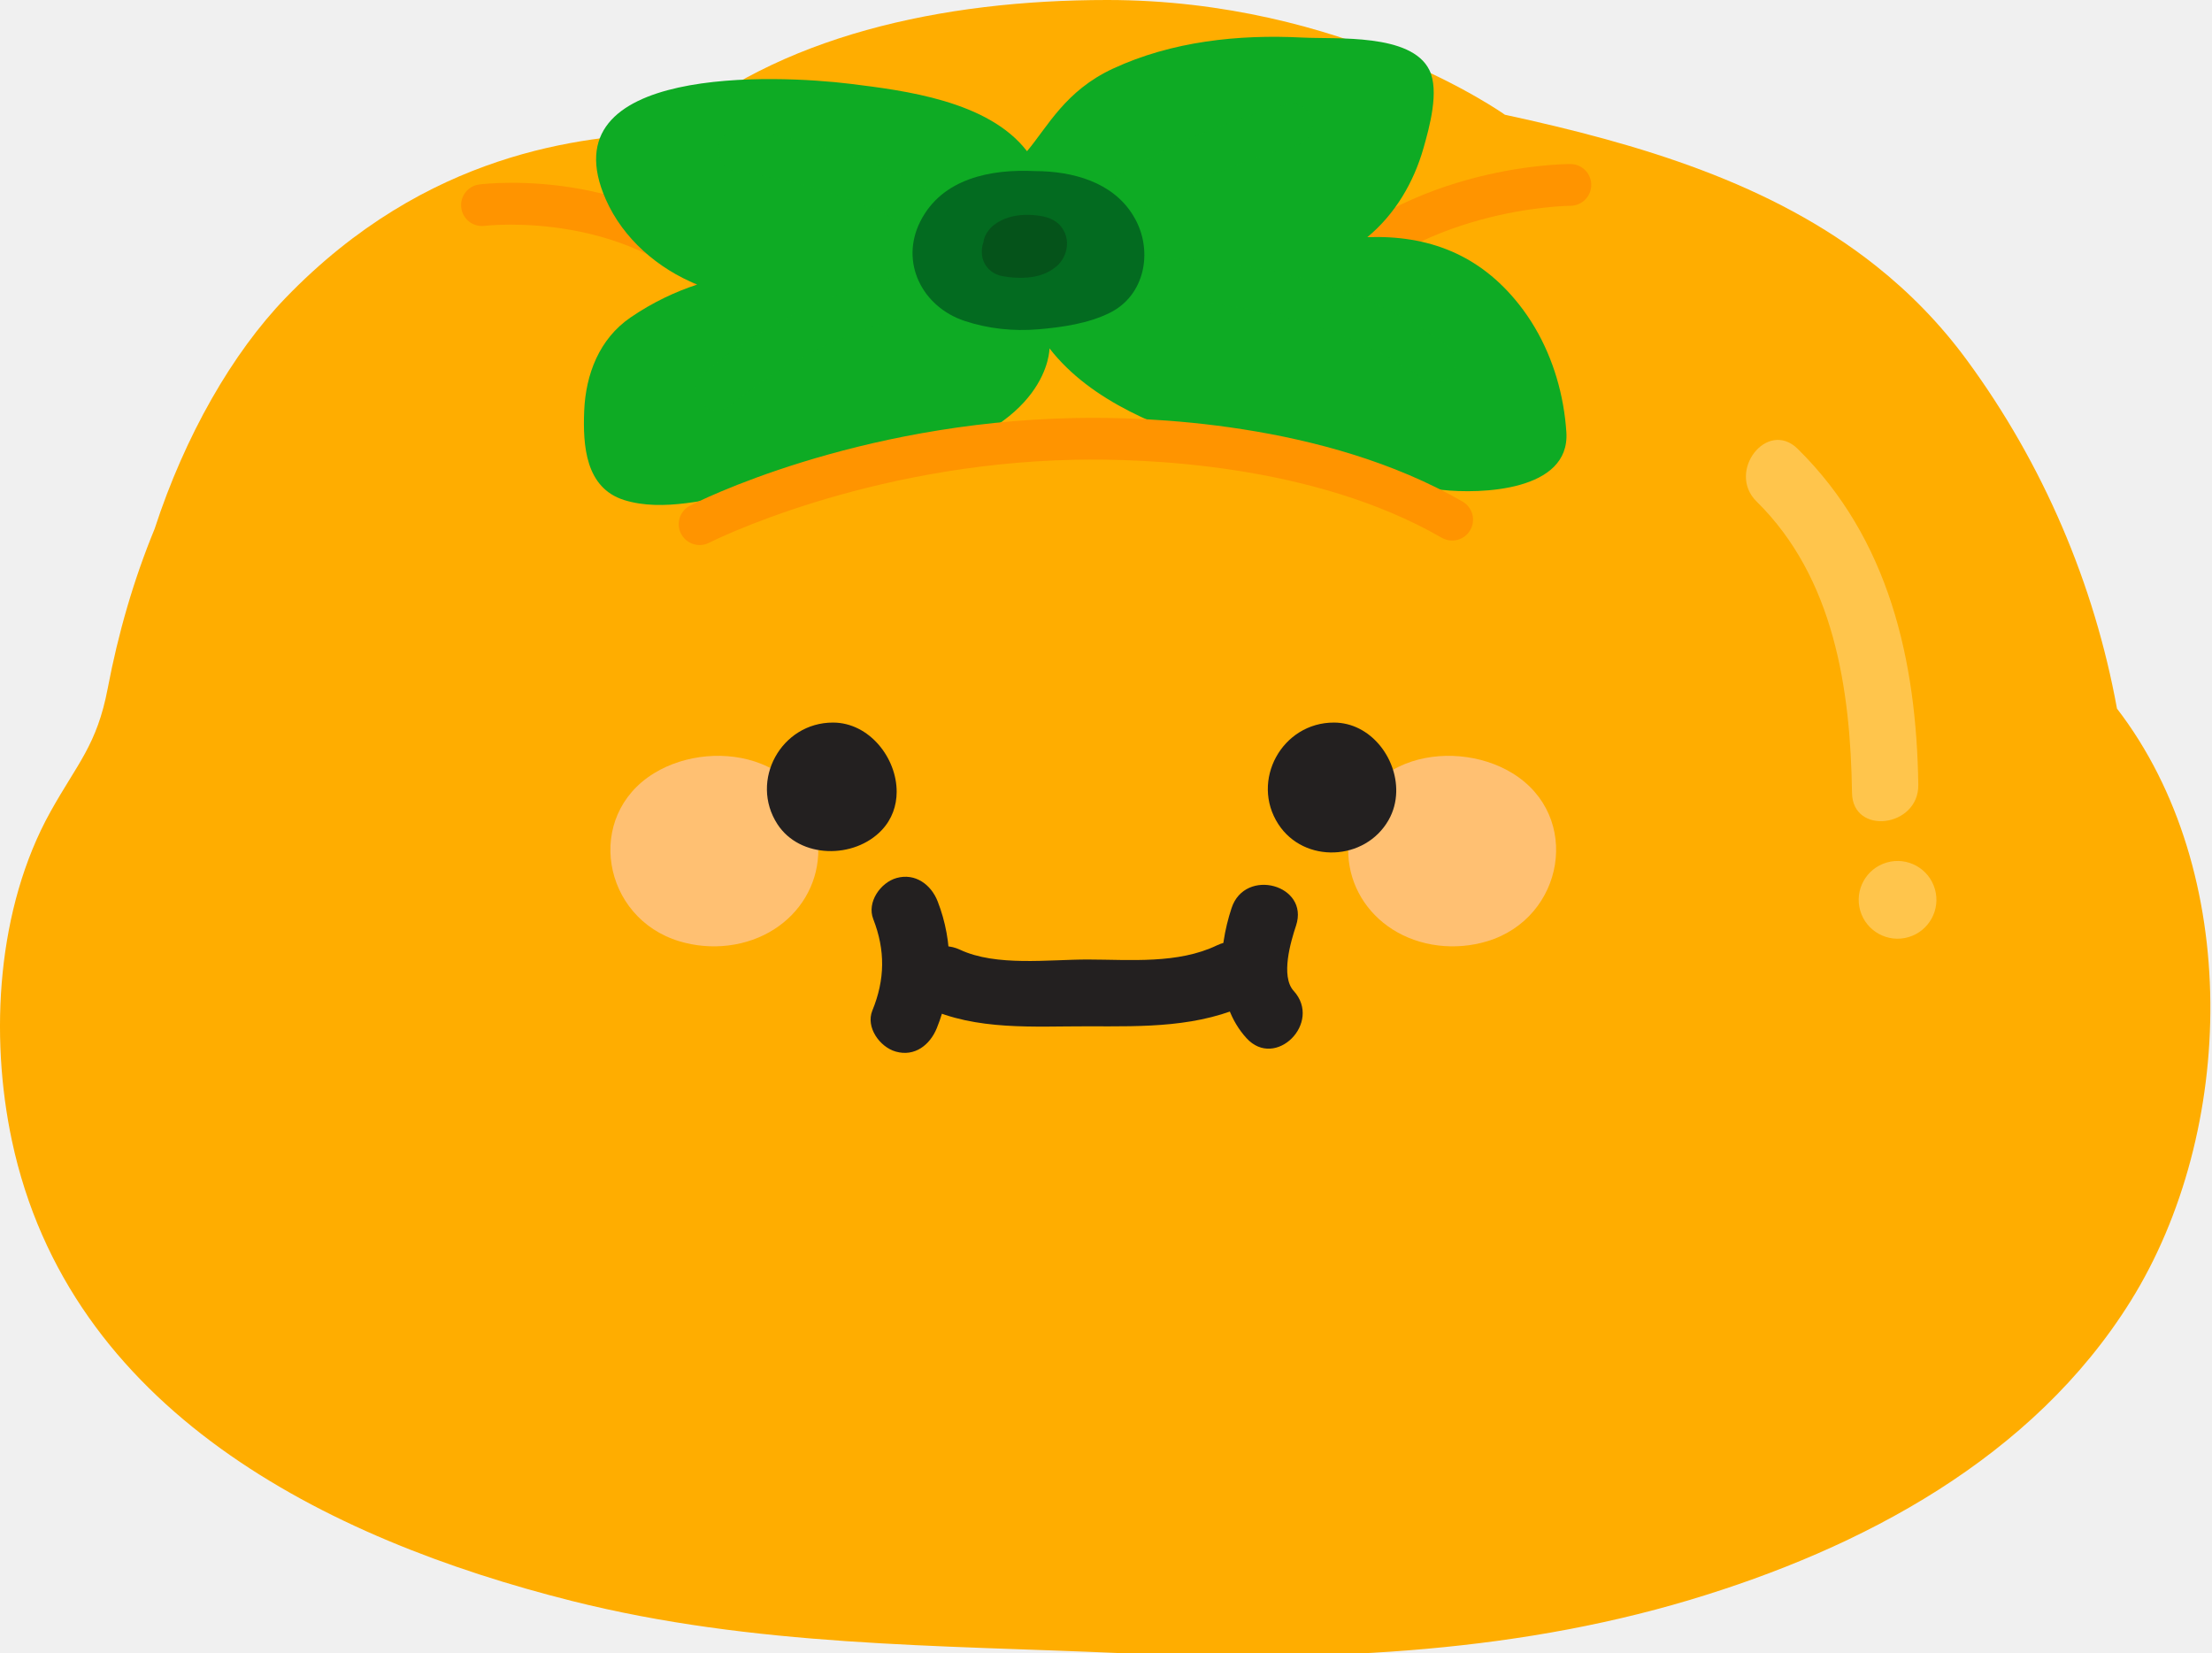
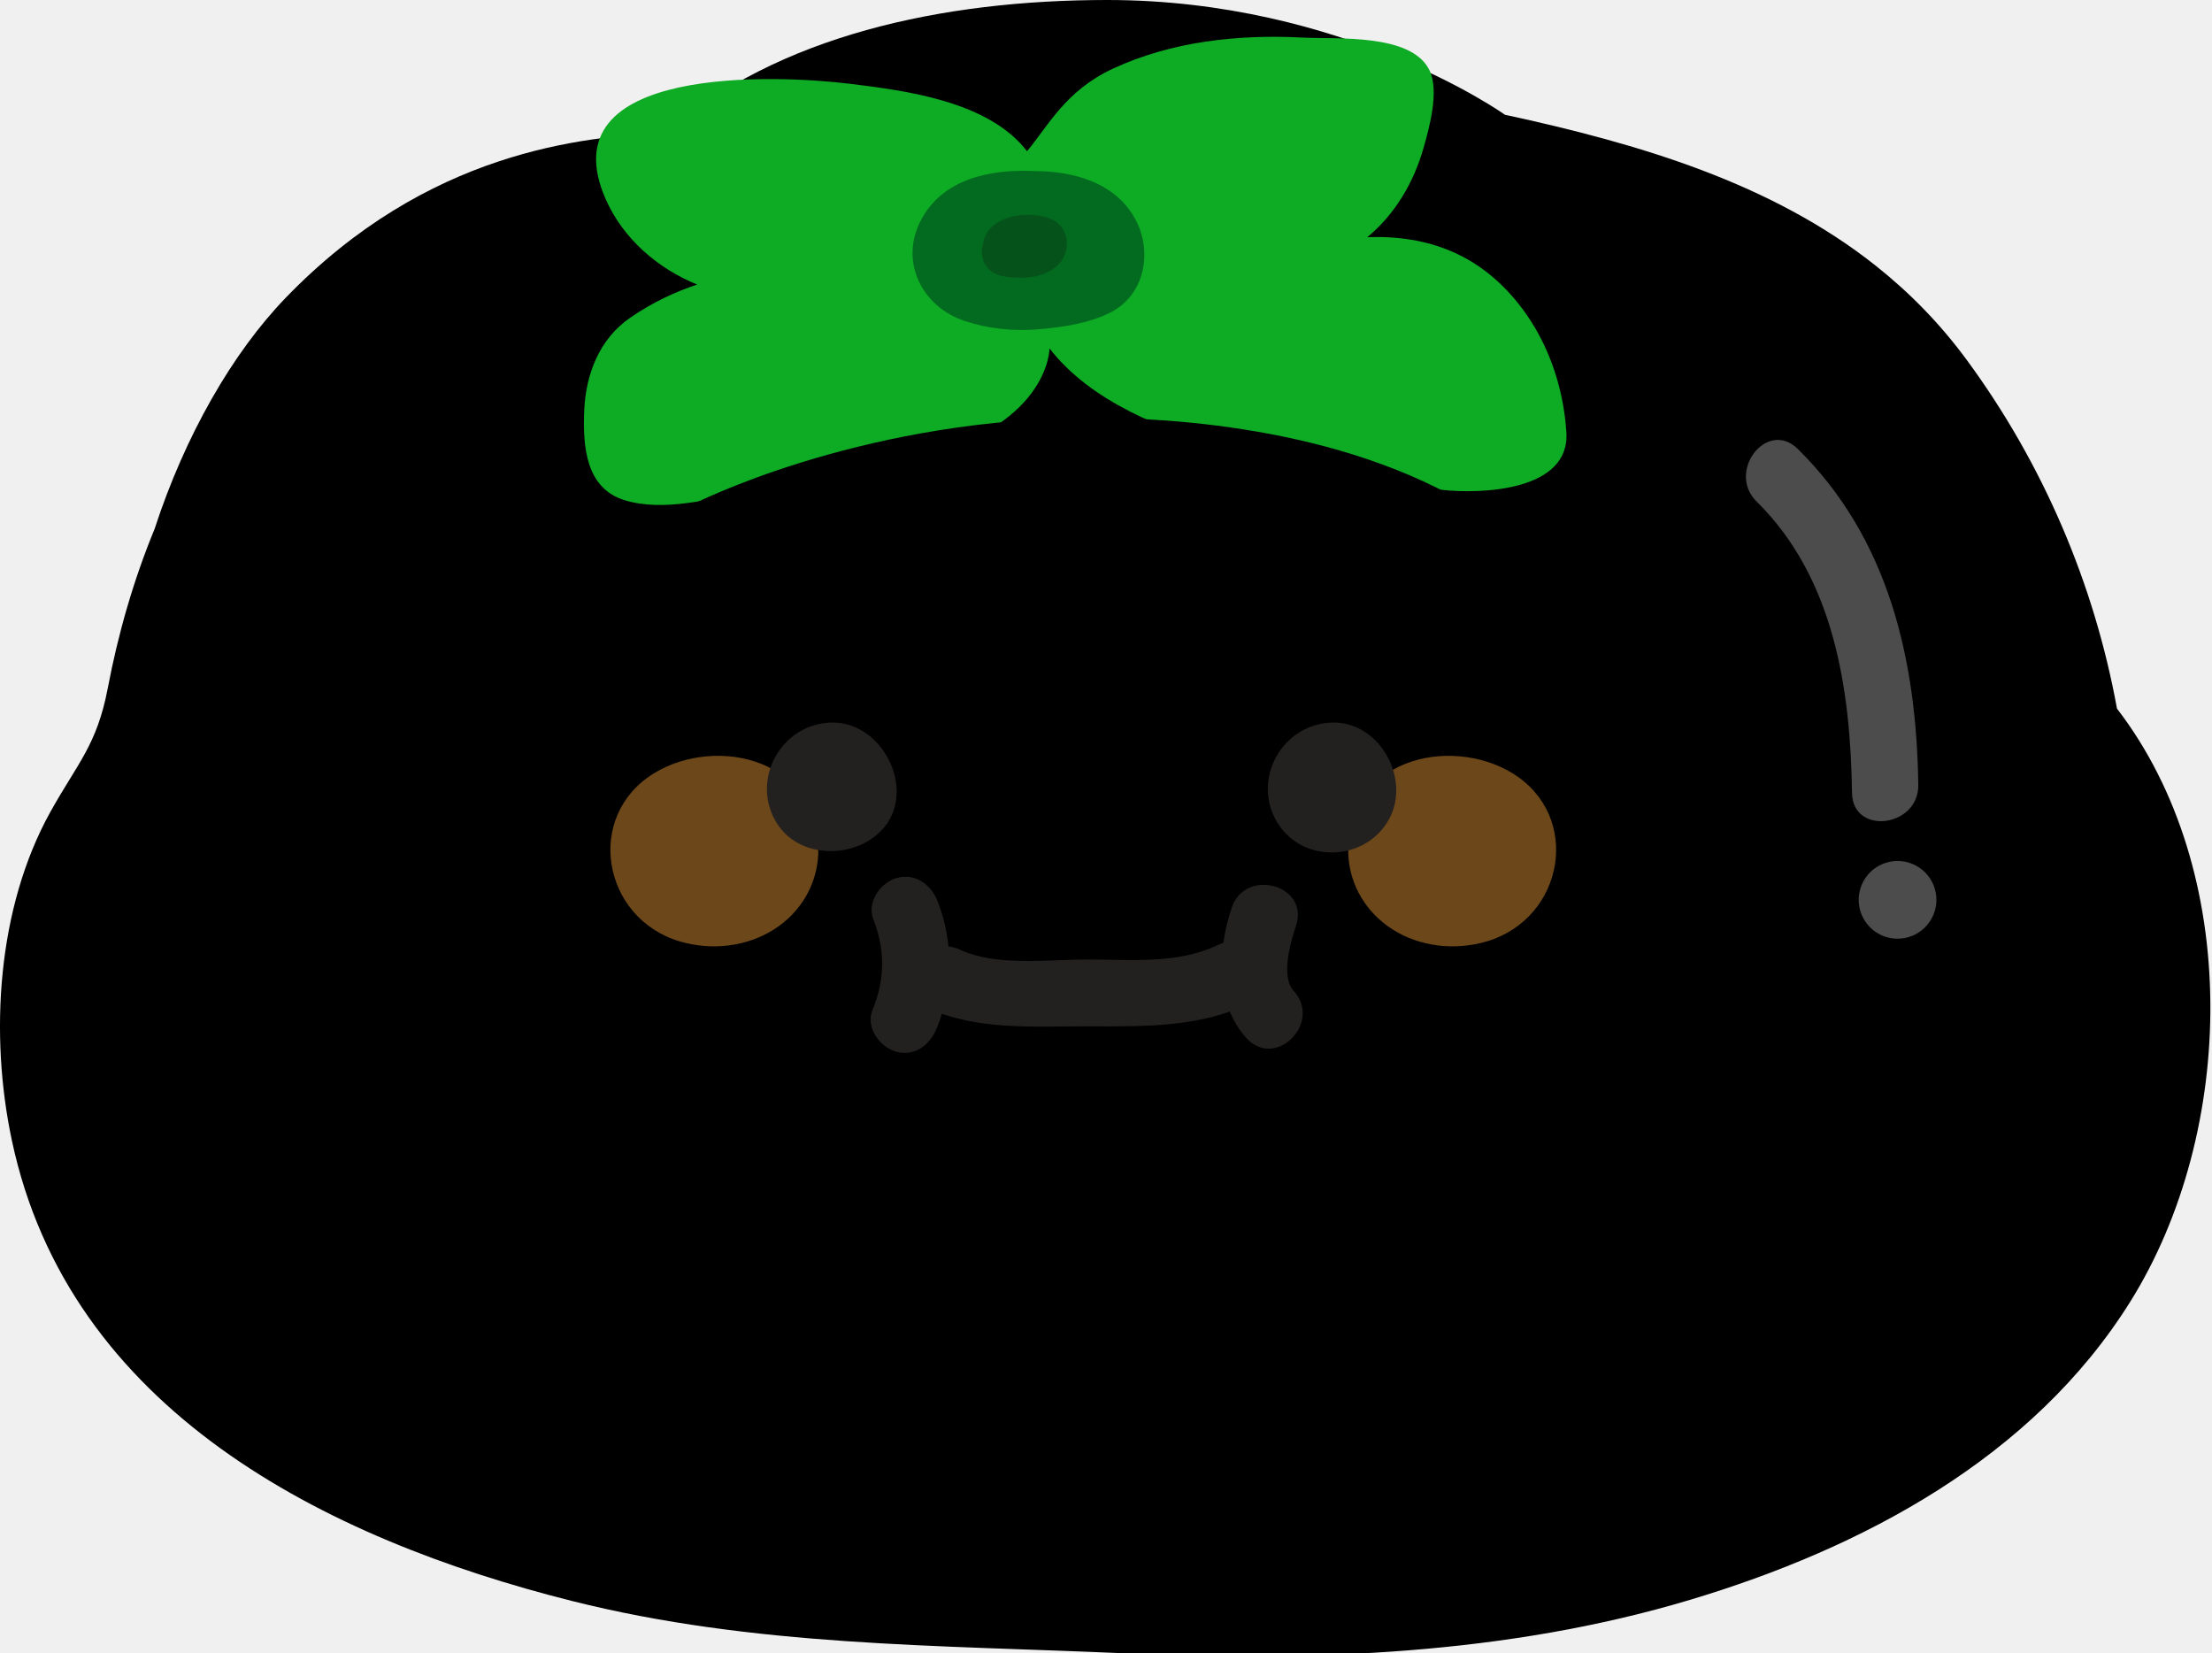
<svg xmlns="http://www.w3.org/2000/svg" width="265" height="198" version="1.1">
  <defs>
    <clipPath id="clip_58">
      <path id="svg_1" d="m-47.597,-84.322l360,0l0,360l-360,0l0,-360z" />
    </clipPath>
    <clipPath id="clip_59">
      <path id="svg_2" d="m130.714,27.467l26.543,0l0,-15.03l-26.543,0l0,15.03z" />
    </clipPath>
    <clipPath id="clip_60">
      <path id="svg_3" d="m83.385,49.141l29.53,0l0,-16.666l-29.53,0l0,16.666z" />
    </clipPath>
    <clipPath id="clip_61">
      <path id="svg_4" d="m86.053,27.814l27.432,0l0,-12.24l-27.432,0l0,12.24z" />
    </clipPath>
    <clipPath id="clip_62">
      <path id="svg_5" d="m127.618,45.848l46.751,0l0,-14.96l-46.751,0l0,14.96z" />
    </clipPath>
    <clipPath id="clip_63">
      <path id="svg_6" d="m209.164,98.366l20.651,0l0,-45.671l-20.651,0l0,45.671z" />
    </clipPath>
    <clipPath id="clip_64">
      <path id="svg_7" d="m222.673,112.446l9.313,0l0,-9.313l-9.313,0l0,9.313z" />
    </clipPath>
  </defs>
  <g>
    <g id="svg_8">
      <g id="svg_9">
        <g id="svg_10" clip-path="url(#clip_58)">
-           <path id="svg_11" fill="#ffad00" d="m253.617,84.882c-2.72,-14.926 -8.821,-29.277 -17.982,-41.746c-3.219,-4.381 -6.877,-8.094 -10.874,-11.271c-12.506,-9.938 -28.338,-14.631 -44.472,-18.121c0,0 -19.24,-13.744 -47.643,-13.744c-19.807,0 -39.518,4.307 -52.797,15.901c-10.091,0.47 -28.67,2.213 -45.625,19.773c-6.372,6.6 -12.059,16.494 -15.702,27.683c-2.534,6.144 -4.372,12.558 -5.613,19.084c-1.298,6.827 -3.647,9.009 -6.872,14.811c-6.399,11.512 -7.306,26.716 -4.614,39.365c6.863,32.263 37.408,47.694 67.096,55.159c21.775,5.475 43.798,5.274 66.035,6.261c22.732,1.01 45.946,0.179 67.881,-6.387c20.652,-6.183 41.102,-17.002 52.814,-35.789c12.663,-20.313 13.355,-51.498 -1.632,-70.979" />
-           <path id="svg_12" fill="#ff9400" d="m88.422,38.375c-0.721,0 -1.437,-0.311 -1.931,-0.911c-10.31,-12.519 -28.263,-10.433 -28.441,-10.41c-1.367,0.174 -2.62,-0.8 -2.791,-2.17c-0.172,-1.37 0.8,-2.62 2.17,-2.791c0.849,-0.107 20.882,-2.428 32.922,12.193c0.878,1.066 0.725,2.641 -0.341,3.519c-0.465,0.383 -1.028,0.57 -1.588,0.57" />
-           <path id="svg_13" fill="#ff9400" d="m157.05,38.375c-0.56,0 -1.122,-0.187 -1.588,-0.57c-1.066,-0.877 -1.219,-2.453 -0.341,-3.519c11.914,-14.471 32.158,-14.637 33.013,-14.637c1.381,0 2.5,1.12 2.5,2.5c0,1.38 -1.119,2.499 -2.499,2.5c-0.288,0.002 -18.791,0.23 -29.154,12.815c-0.494,0.6 -1.21,0.911 -1.931,0.911" />
+           <path id="svg_11" fill="current" d="m253.617,84.882c-2.72,-14.926 -8.821,-29.277 -17.982,-41.746c-3.219,-4.381 -6.877,-8.094 -10.874,-11.271c-12.506,-9.938 -28.338,-14.631 -44.472,-18.121c0,0 -19.24,-13.744 -47.643,-13.744c-19.807,0 -39.518,4.307 -52.797,15.901c-10.091,0.47 -28.67,2.213 -45.625,19.773c-6.372,6.6 -12.059,16.494 -15.702,27.683c-2.534,6.144 -4.372,12.558 -5.613,19.084c-1.298,6.827 -3.647,9.009 -6.872,14.811c-6.399,11.512 -7.306,26.716 -4.614,39.365c6.863,32.263 37.408,47.694 67.096,55.159c21.775,5.475 43.798,5.274 66.035,6.261c22.732,1.01 45.946,0.179 67.881,-6.387c20.652,-6.183 41.102,-17.002 52.814,-35.789c12.663,-20.313 13.355,-51.498 -1.632,-70.979" />
+           <path id="svg_12" fill="current" d="m88.422,38.375c-0.721,0 -1.437,-0.311 -1.931,-0.911c-10.31,-12.519 -28.263,-10.433 -28.441,-10.41c-1.367,0.174 -2.62,-0.8 -2.791,-2.17c-0.172,-1.37 0.8,-2.62 2.17,-2.791c0.849,-0.107 20.882,-2.428 32.922,12.193c0.878,1.066 0.725,2.641 -0.341,3.519c-0.465,0.383 -1.028,0.57 -1.588,0.57" />
+           <path id="svg_13" fill="current" d="m157.05,38.375c-0.56,0 -1.122,-0.187 -1.588,-0.57c-1.066,-0.877 -1.219,-2.453 -0.341,-3.519c11.914,-14.471 32.158,-14.637 33.013,-14.637c1.381,0 2.5,1.12 2.5,2.5c0,1.38 -1.119,2.499 -2.499,2.5c-0.288,0.002 -18.791,0.23 -29.154,12.815c-0.494,0.6 -1.21,0.911 -1.931,0.911" />
          <path id="svg_14" fill="#0eab24" d="m183.868,39.22c-0.573,-0.969 -1.21,-1.9 -1.912,-2.785c-4.704,-5.933 -10.818,-8.284 -18.144,-8.027c3.321,-2.754 5.551,-6.546 6.725,-10.669c0.707,-2.484 1.926,-6.863 0.703,-9.347c-2.176,-4.424 -11.128,-3.681 -15.198,-3.892c-7.693,-0.4 -15.659,0.451 -22.71,3.723c-5.703,2.646 -7.804,6.93 -10.294,9.892c-4.644,-6.056 -14.75,-7.277 -21.193,-8.076c-8.657,-1.07 -36.443,-2.351 -29.26,13.868c2.078,4.692 6.231,8.272 10.938,10.179c-2.535,0.835 -5.258,2.077 -7.986,3.944c-3.737,2.558 -5.373,6.806 -5.55,11.202c-0.166,4.142 0.152,9.216 4.792,10.669c4.633,1.45 10.163,-0.129 14.786,-0.952c6.29,-1.12 12.562,-2.346 18.807,-3.696c17.431,-3.769 17.358,-13.522 17.358,-13.522c4.995,6.44 13.552,9.675 21.092,11.948c8.428,2.542 17.176,4.018 25.912,4.999c4.645,0.521 15.376,0.167 14.919,-6.898c-0.286,-4.403 -1.546,-8.771 -3.785,-12.56" />
          <g id="svg_15" opacity="0.4">
            <g id="svg_16" clip-path="url(#clip_59)">
              <path id="svg_17" fill="#0eab24" d="m133.212,27.467c-0.608,0 -1.219,-0.221 -1.7,-0.668c-1.012,-0.939 -1.071,-2.521 -0.131,-3.533c1.737,-1.871 3.901,-3.078 5.793,-4.064c5.381,-2.799 11.07,-5.045 16.911,-6.672c1.332,-0.372 2.709,0.408 3.079,1.737c0.371,1.33 -0.407,2.709 -1.737,3.079c-5.507,1.534 -10.871,3.651 -15.944,6.292c-1.521,0.791 -3.244,1.744 -4.438,3.03c-0.492,0.53 -1.162,0.799 -1.833,0.799" />
            </g>
          </g>
          <g id="svg_18" opacity="0.4">
            <g id="svg_19" clip-path="url(#clip_60)">
              <path id="svg_20" fill="#0eab24" d="m85.886,49.141c-0.722,0 -1.437,-0.312 -1.933,-0.912c-0.876,-1.067 -0.722,-2.643 0.344,-3.52c7.39,-6.073 16.249,-10.286 25.621,-12.183c1.346,-0.276 2.672,0.6 2.947,1.954c0.274,1.353 -0.601,2.673 -1.955,2.946c-8.573,1.736 -16.677,5.59 -23.437,11.147c-0.466,0.381 -1.028,0.568 -1.587,0.568" />
            </g>
          </g>
          <g id="svg_21" opacity="0.4">
            <g id="svg_22" clip-path="url(#clip_61)">
              <path id="svg_23" fill="#0eab24" d="m110.983,27.814c-0.401,0 -0.808,-0.096 -1.185,-0.3c-6.73,-3.629 -13.987,-5.971 -21.569,-6.961c-1.369,-0.177 -2.334,-1.432 -2.155,-2.801c0.179,-1.37 1.43,-2.339 2.802,-2.156c8.189,1.069 16.027,3.598 23.295,7.518c1.216,0.655 1.669,2.172 1.014,3.387c-0.451,0.837 -1.312,1.313 -2.202,1.313" />
            </g>
          </g>
          <g id="svg_24" opacity="0.4">
            <g id="svg_25" clip-path="url(#clip_62)">
              <path id="svg_26" fill="#0eab24" d="m171.867,45.848c-0.501,0 -1.006,-0.149 -1.444,-0.461c-10.086,-7.157 -23.24,-10.226 -40.178,-9.358c-1.405,0.062 -2.554,-0.992 -2.624,-2.37c-0.069,-1.379 0.991,-2.554 2.37,-2.624c18.121,-0.914 32.288,2.442 43.325,10.274c1.126,0.799 1.391,2.359 0.592,3.486c-0.487,0.687 -1.259,1.053 -2.041,1.053" />
            </g>
          </g>
          <path id="svg_27" fill="#036b20" d="m135.716,25.75c-2.471,-3.973 -7.251,-5.245 -11.728,-5.257c-5.275,-0.254 -11.122,0.861 -13.732,6.026c-2.494,4.934 0.261,10.246 5.286,11.918c2.825,0.939 5.861,1.265 8.824,1.012c2.886,-0.246 6.041,-0.691 8.656,-2.012c4.102,-2.075 5.096,-7.218 3.024,-11.113c-0.104,-0.197 -0.215,-0.388 -0.33,-0.574" />
          <path id="svg_28" fill="#05531a" d="m127.694,28.242c-0.234,-0.774 -0.76,-1.473 -1.476,-1.863c-0.519,-0.284 -1.089,-0.444 -1.67,-0.53c-1.222,-0.182 -2.441,-0.17 -3.638,0.179c-1.346,0.392 -2.672,1.282 -3.048,2.711c-0.025,0.098 -0.032,0.194 -0.049,0.292c-0.059,0.157 -0.105,0.321 -0.135,0.491c-0.169,0.974 0.027,1.895 0.703,2.637c0.419,0.46 1.054,0.789 1.663,0.908c0.954,0.187 2.015,0.259 2.986,0.183c1.313,-0.104 2.503,-0.471 3.522,-1.329c1.034,-0.869 1.537,-2.375 1.142,-3.679" />
-           <path id="svg_29" fill="#ff9400" d="m83.815,65.291c-0.907,0 -1.783,-0.496 -2.227,-1.358c-0.629,-1.228 -0.147,-2.734 1.081,-3.365c0.79,-0.407 19.656,-9.962 46.029,-10.494c8.47,-0.183 29.958,0.457 46.522,10.01c1.197,0.69 1.607,2.219 0.917,3.415c-0.689,1.196 -2.219,1.605 -3.415,0.917c-15.475,-8.926 -35.877,-9.504 -43.923,-9.344c-25.16,0.509 -43.661,9.849 -43.845,9.943c-0.365,0.187 -0.755,0.276 -1.139,0.276" />
+           <path id="svg_29" fill="current" d="m83.815,65.291c-0.907,0 -1.783,-0.496 -2.227,-1.358c-0.629,-1.228 -0.147,-2.734 1.081,-3.365c0.79,-0.407 19.656,-9.962 46.029,-10.494c8.47,-0.183 29.958,0.457 46.522,10.01c1.197,0.69 1.607,2.219 0.917,3.415c-0.689,1.196 -2.219,1.605 -3.415,0.917c-15.475,-8.926 -35.877,-9.504 -43.923,-9.344c-25.16,0.509 -43.661,9.849 -43.845,9.943c-0.365,0.187 -0.755,0.276 -1.139,0.276" />
          <g id="svg_30" opacity="0.3">
            <g id="svg_31" clip-path="url(#clip_63)">
              <path id="svg_32" fill="#ffffff" d="m215.369,53.771c-3.667,-3.61 -8.561,2.726 -4.927,6.303c9.283,9.139 11.25,22.45 11.431,34.902c0.075,5.141 8.016,4.129 7.941,-0.973c-0.217,-14.93 -3.507,-29.464 -14.445,-40.232" />
            </g>
          </g>
          <g id="svg_33" opacity="0.3">
            <g id="svg_34" clip-path="url(#clip_64)">
              <path id="svg_35" fill="#ffffff" d="m231.799,106.487c0.719,2.468 -0.699,5.052 -3.168,5.771c-2.468,0.719 -5.052,-0.699 -5.771,-3.167c-0.719,-2.468 0.699,-5.052 3.167,-5.771c2.468,-0.72 5.052,0.698 5.772,3.167" />
            </g>
          </g>
          <path id="svg_36" fill="#232020" d="m145.798,113.238c-4.689,2.252 -10.391,1.711 -15.457,1.7c-4.681,-0.009 -10.996,0.861 -15.334,-1.175c-4.634,-2.173 -8.7,4.721 -4.038,6.909c5.992,2.81 12.893,2.253 19.372,2.266c6.735,0.016 13.308,0.179 19.495,-2.792c4.639,-2.227 0.586,-9.128 -4.038,-6.908" />
          <path id="svg_37" fill="#232020" d="m112.331,107.968c-0.782,-2.004 -2.687,-3.42 -4.92,-2.794c-1.916,0.536 -3.587,2.89 -2.794,4.92c1.458,3.737 1.411,7.242 -0.106,10.95c-0.825,2.014 0.894,4.377 2.794,4.92c2.284,0.654 4.105,-0.803 4.92,-2.794c1.979,-4.835 2.005,-10.338 0.106,-15.202" />
          <path id="svg_38" fill="#232020" d="m154.984,118.696c-1.591,-1.747 -0.347,-5.922 0.281,-7.812c1.627,-4.897 -6.096,-6.998 -7.715,-2.127c-1.668,5.022 -2.004,11.444 1.777,15.595c3.474,3.816 9.118,-1.855 5.657,-5.656" />
-           <path id="svg_39" fill="#ffc072" d="m91.188,91.495c-4.056,-1.62 -9.125,-1.141 -12.819,1.121c-8.391,5.139 -6.218,17.356 3.021,20.136c1.885,0.567 3.885,0.743 5.839,0.506c8.302,-1.007 13.144,-8.882 9.668,-16.463c-1.182,-2.578 -3.261,-4.321 -5.709,-5.3" />
-           <path id="svg_40" fill="#ffc072" d="m162.655,96.795c-3.476,7.581 1.366,15.456 9.667,16.463c1.955,0.237 3.955,0.061 5.84,-0.506c9.239,-2.78 11.412,-14.997 3.021,-20.136c-3.694,-2.261 -8.763,-2.741 -12.819,-1.121c-2.448,0.979 -4.527,2.722 -5.709,5.3" />
+           <path id="svg_39" fill="rgba(255,167,59,0.424)" d="m91.188,91.495c-4.056,-1.62 -9.125,-1.141 -12.819,1.121c-8.391,5.139 -6.218,17.356 3.021,20.136c1.885,0.567 3.885,0.743 5.839,0.506c8.302,-1.007 13.144,-8.882 9.668,-16.463c-1.182,-2.578 -3.261,-4.321 -5.709,-5.3" />
+           <path id="svg_40" fill="rgba(255,167,59,0.424)" d="m162.655,96.795c-3.476,7.581 1.366,15.456 9.667,16.463c1.955,0.237 3.955,0.061 5.84,-0.506c9.239,-2.78 11.412,-14.997 3.021,-20.136c-3.694,-2.261 -8.763,-2.741 -12.819,-1.121c-2.448,0.979 -4.527,2.722 -5.709,5.3" />
          <path id="svg_41" fill="#232020" d="m99.487,94.279l-0.001,0.001c0.005,-0.003 0.008,-0.006 0.013,-0.009l-0.001,0c-0.003,0.002 -0.007,0.005 -0.011,0.008" />
          <path id="svg_42" fill="#232020" d="m107.422,94.87c0.02,-4.075 -3.278,-8.303 -7.612,-8.315c-6.23,-0.019 -10.053,6.961 -6.674,12.169c2.699,4.159 9.227,4.19 12.506,0.705c1.228,-1.306 1.772,-2.92 1.78,-4.559" />
          <path id="svg_43" fill="#232020" d="m159.497,94.279c-0.001,0 -0.001,0 -0.001,0.001l0.012,-0.009c-0.004,0.002 -0.007,0.005 -0.011,0.008" />
          <path id="svg_44" fill="#232020" d="m167.27,94.87c0.101,-4.122 -3.116,-8.303 -7.45,-8.315c-6.23,-0.019 -10.053,6.961 -6.674,12.169c3.083,4.75 10.404,4.439 13.207,-0.492c0.6,-1.053 0.889,-2.206 0.917,-3.362" />
        </g>
      </g>
    </g>
  </g>
</svg>
